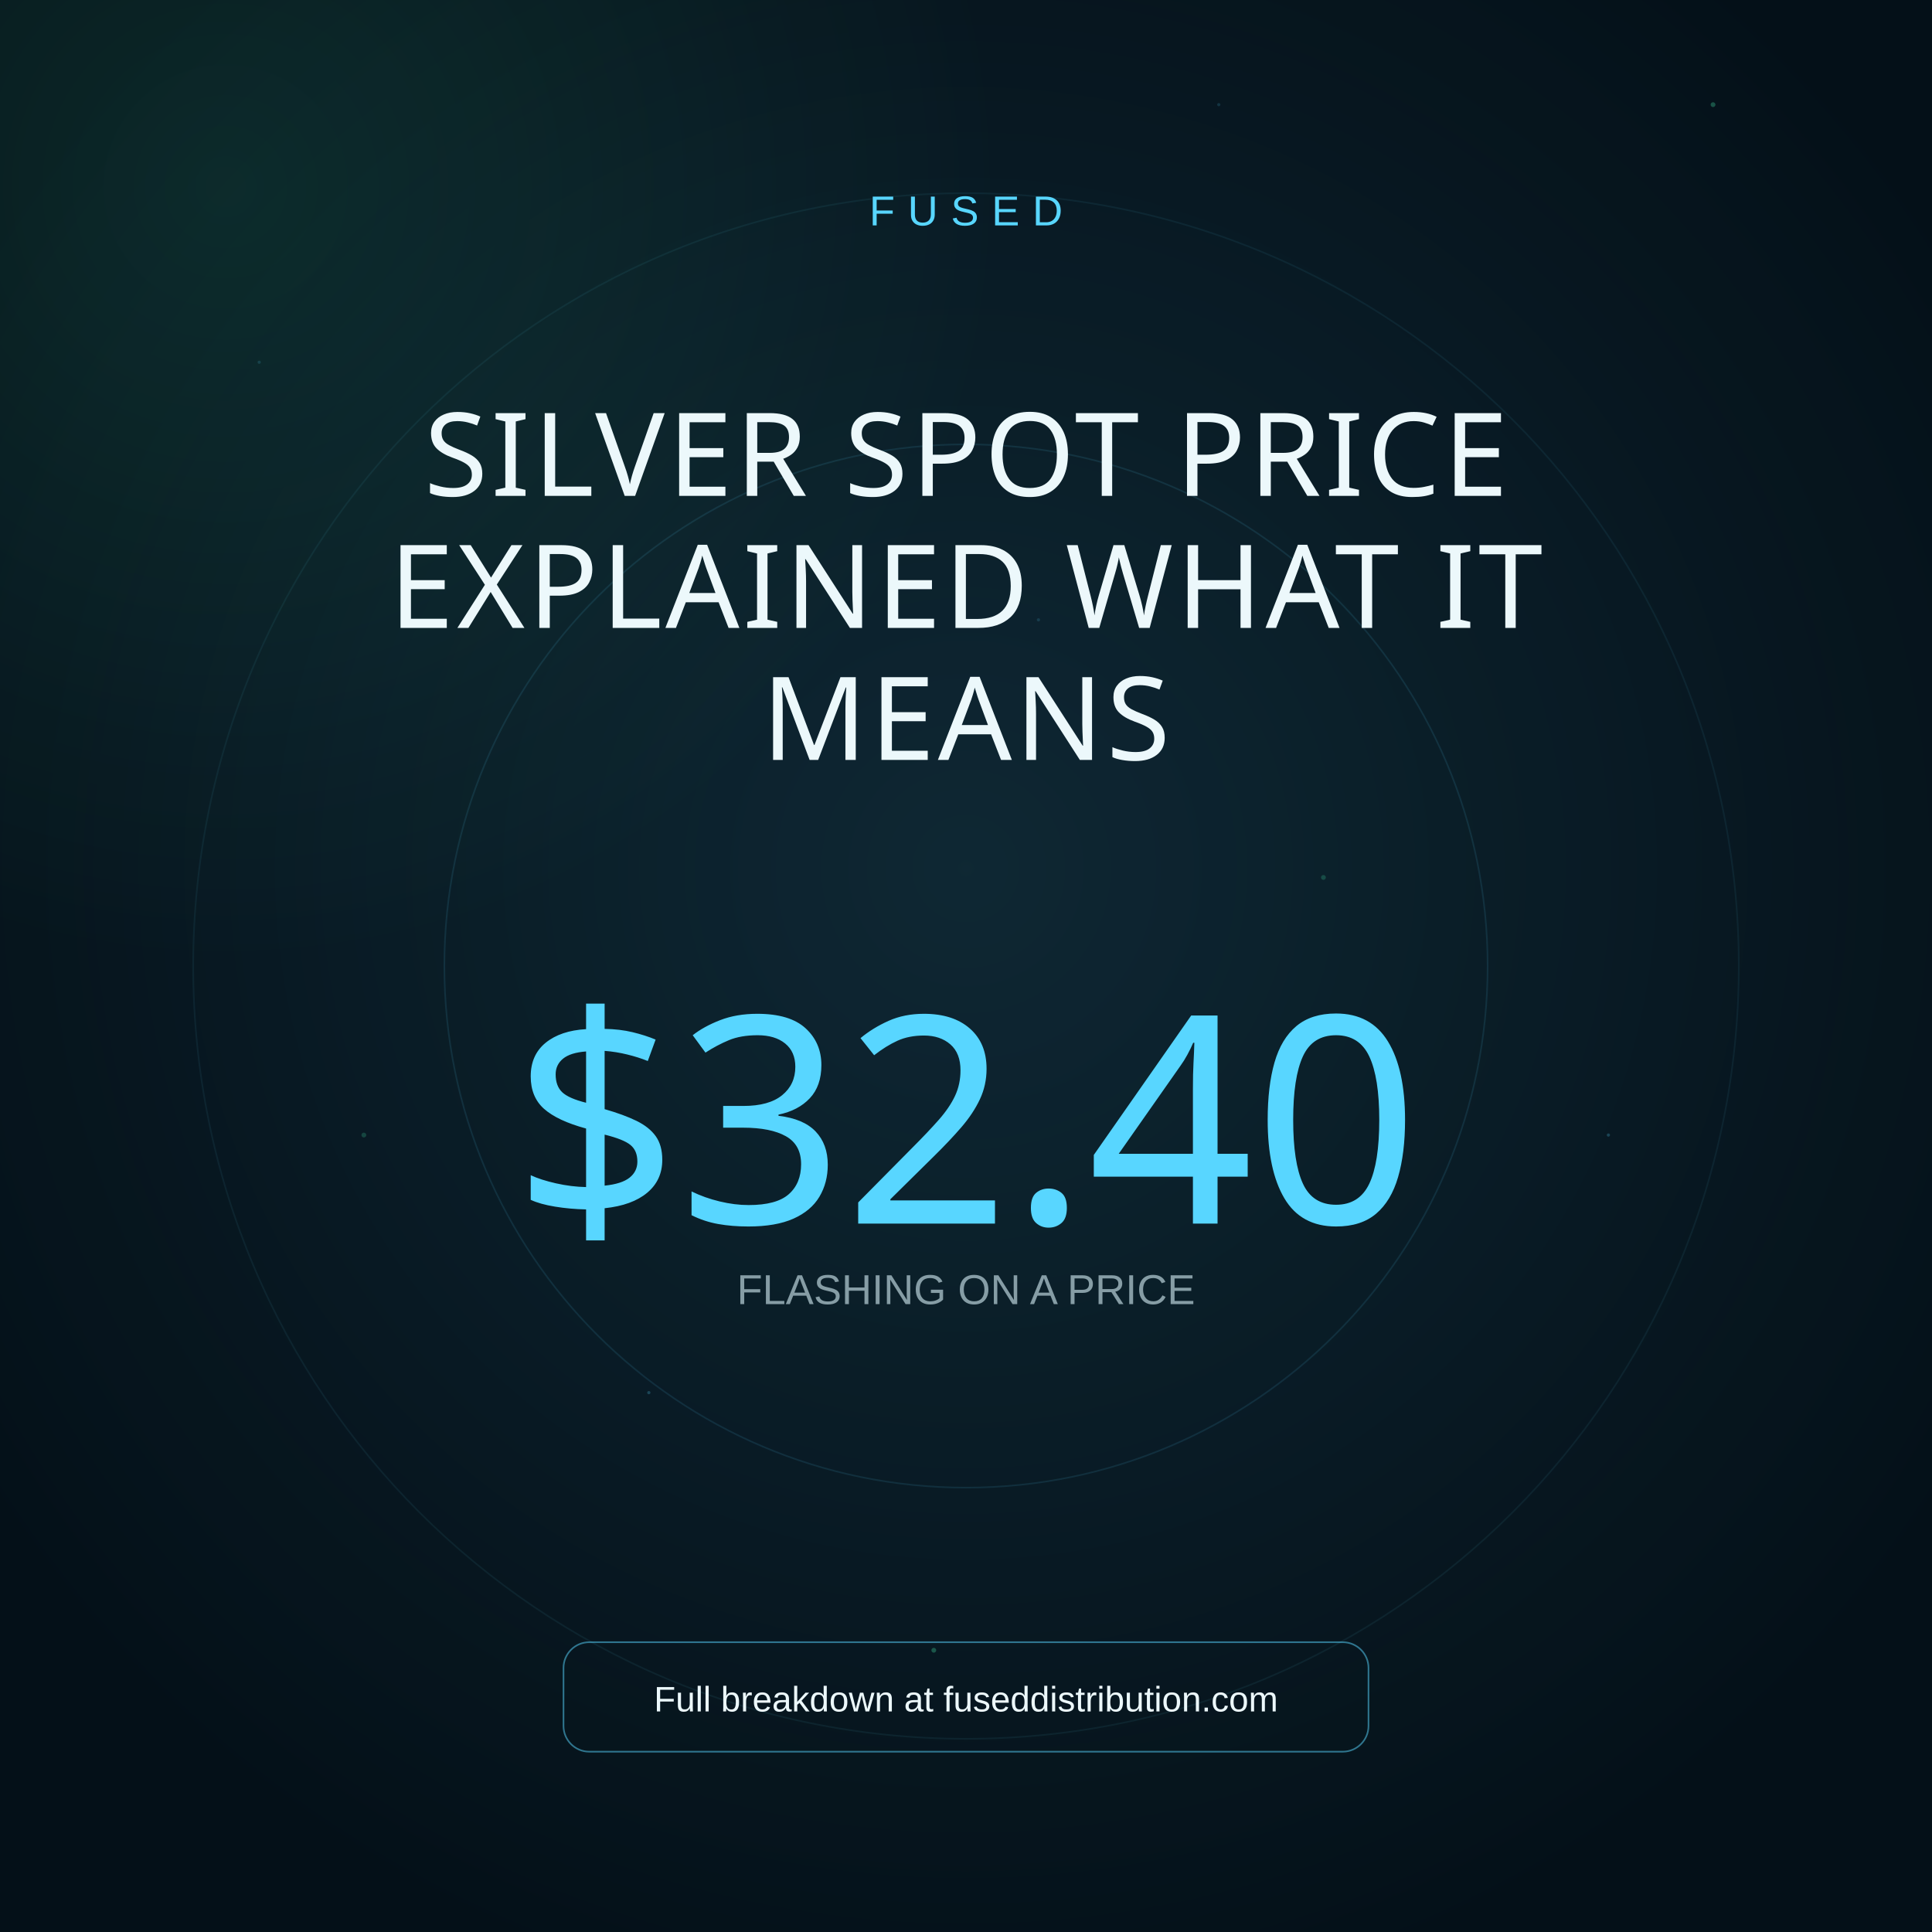
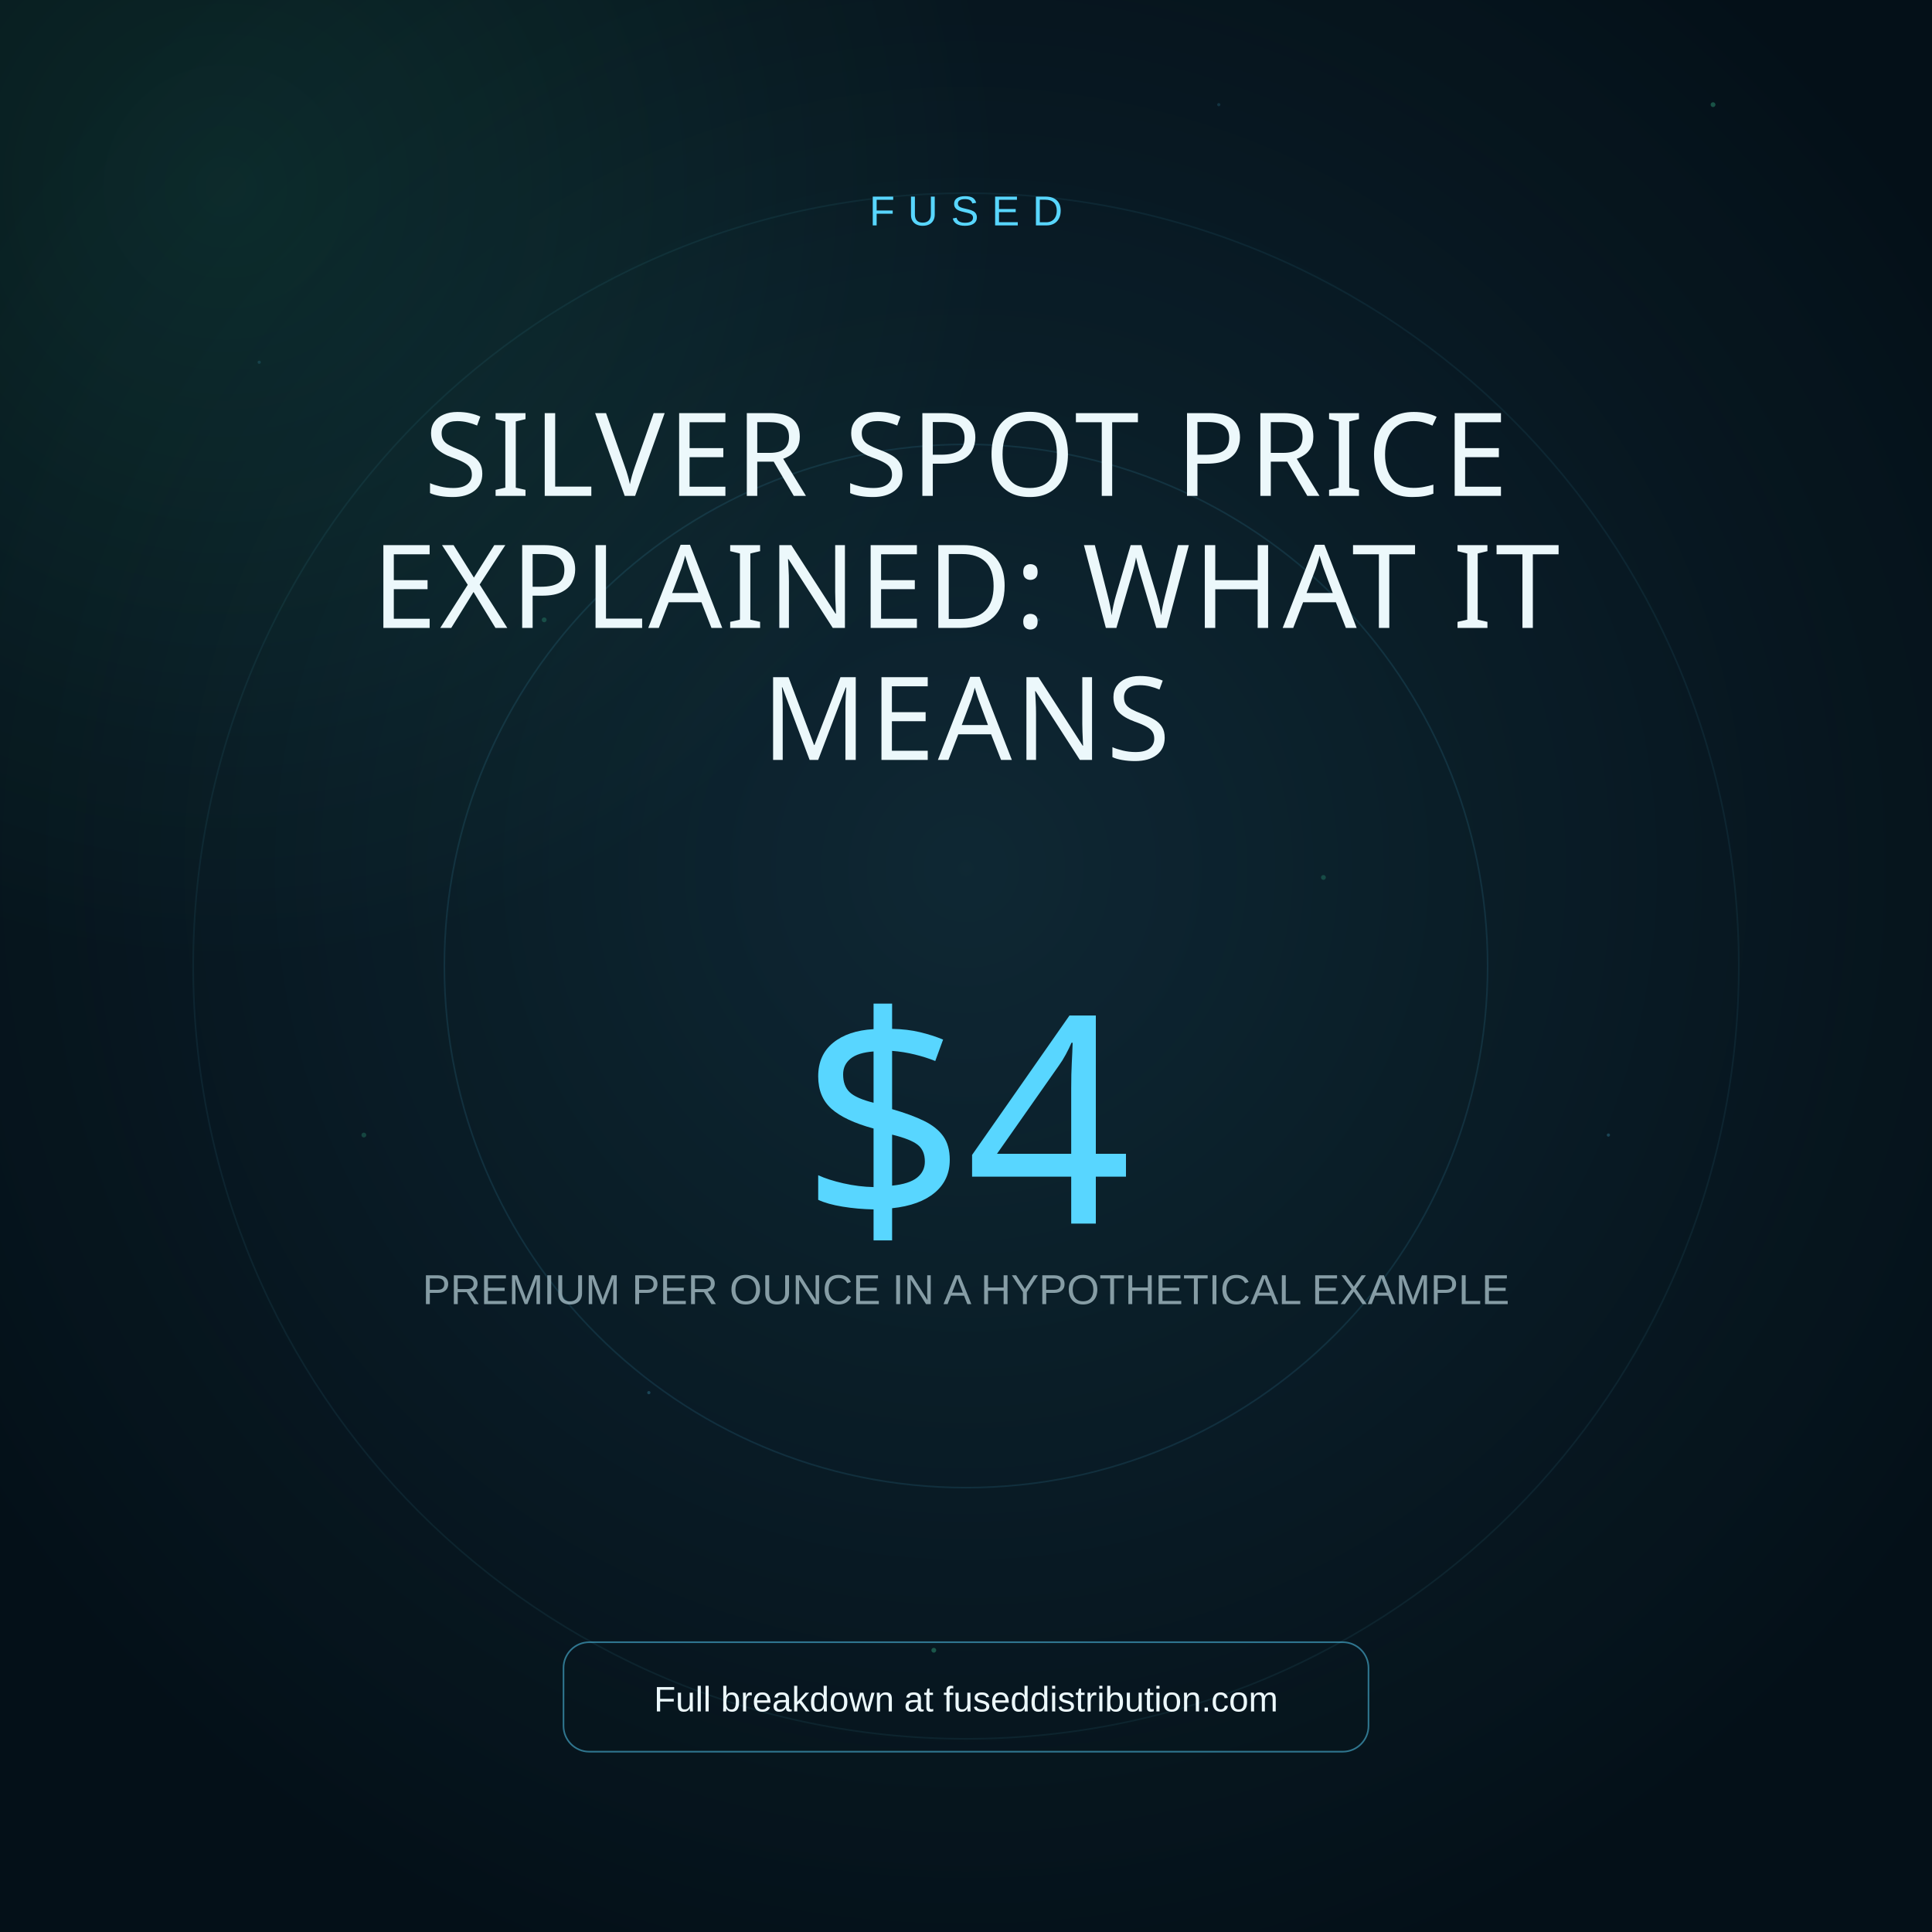
<svg xmlns="http://www.w3.org/2000/svg" width="1200" height="1200" viewBox="0 0 1200 1200">
  <rect width="1200" height="1200" fill="#041018" />
  <radialGradient id="g1" cx="50%" cy="45%" r="60%">
    <stop offset="0%" stop-color="#58d6ff" stop-opacity="0.12" />
    <stop offset="100%" stop-color="#58d6ff" stop-opacity="0" />
  </radialGradient>
  <radialGradient id="g2" cx="12%" cy="10%" r="40%">
    <stop offset="0%" stop-color="#4dffb8" stop-opacity="0.10" />
    <stop offset="100%" stop-color="#4dffb8" stop-opacity="0" />
  </radialGradient>
  <rect width="1200" height="1200" fill="url(#g1)" />
  <rect width="1200" height="1200" fill="url(#g2)" />
  <circle cx="600" cy="600" r="480" fill="none" stroke="#58d6ff" stroke-opacity="0.07" />
  <circle cx="600" cy="600" r="324" fill="none" stroke="#58d6ff" stroke-opacity="0.11" />
  <circle cx="757" cy="65" r="1" fill="#58d6ff" opacity="0.15" />
  <circle cx="338" cy="385" r="1.5" fill="#4dffb8" opacity="0.19" />
  <circle cx="999" cy="705" r="1" fill="#58d6ff" opacity="0.23" />
  <circle cx="580" cy="1025" r="1.5" fill="#4dffb8" opacity="0.27" />
  <circle cx="161" cy="225" r="1" fill="#58d6ff" opacity="0.15" />
  <circle cx="822" cy="545" r="1.5" fill="#4dffb8" opacity="0.19" />
  <circle cx="403" cy="865" r="1" fill="#58d6ff" opacity="0.23" />
  <circle cx="1064" cy="65" r="1.5" fill="#4dffb8" opacity="0.27" />
  <circle cx="645" cy="385" r="1" fill="#58d6ff" opacity="0.15" />
  <circle cx="226" cy="705" r="1.5" fill="#4dffb8" opacity="0.19" />
  <text x="600" y="140" font-family="Arial, sans-serif" font-size="26" fill="#58d6ff" text-anchor="middle" letter-spacing="8">FUSED</text>
  <text x="600" y="308" font-family="Impact, sans-serif" font-size="72" fill="#ecf8fb" text-anchor="middle" letter-spacing="2">SILVER SPOT PRICE</text>
-   <text x="600" y="390" font-family="Impact, sans-serif" font-size="72" fill="#ecf8fb" text-anchor="middle" letter-spacing="2">EXPLAINED WHAT IT</text>
+   <text x="600" y="390" font-family="Impact, sans-serif" font-size="72" fill="#ecf8fb" text-anchor="middle" letter-spacing="2">EXPLAINED: WHAT IT</text>
  <text x="600" y="472" font-family="Impact, sans-serif" font-size="72" fill="#ecf8fb" text-anchor="middle" letter-spacing="2">MEANS</text>
-   <text x="600" y="760" font-family="Impact, sans-serif" font-size="180" fill="#58d6ff" text-anchor="middle">$32.40</text>
-   <text x="600" y="810" font-family="Arial, sans-serif" font-size="26" fill="rgba(175,198,207,0.75)" text-anchor="middle">FLASHING ON A PRICE</text>
+   <text x="600" y="760" font-family="Impact, sans-serif" font-size="180" fill="#58d6ff" text-anchor="middle">$4</text>
+   <text x="600" y="810" font-family="Arial, sans-serif" font-size="26" fill="rgba(175,198,207,0.75)" text-anchor="middle">PREMIUM PER OUNCE IN A HYPOTHETICAL EXAMPLE</text>
  <rect x="350" y="1020" width="500" height="68" rx="16" fill="none" stroke="#58d6ff" stroke-opacity="0.5" />
  <text x="600" y="1063" font-family="Arial, sans-serif" font-size="22" fill="#ecf8fb" text-anchor="middle">Full breakdown at fuseddistribution.com</text>
</svg>
